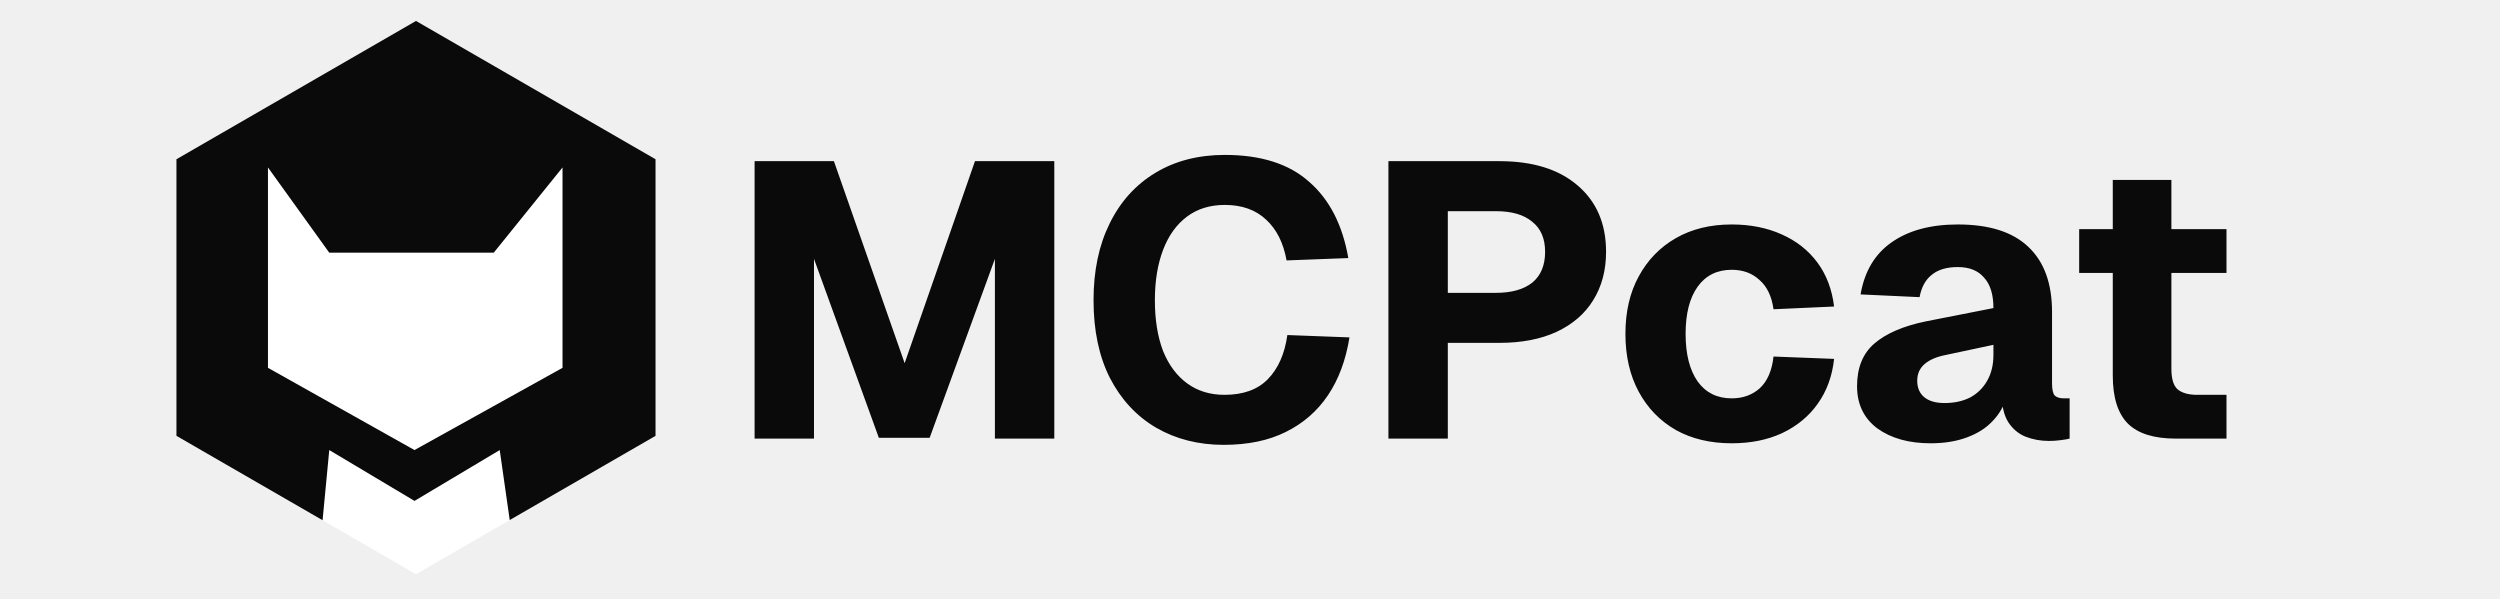
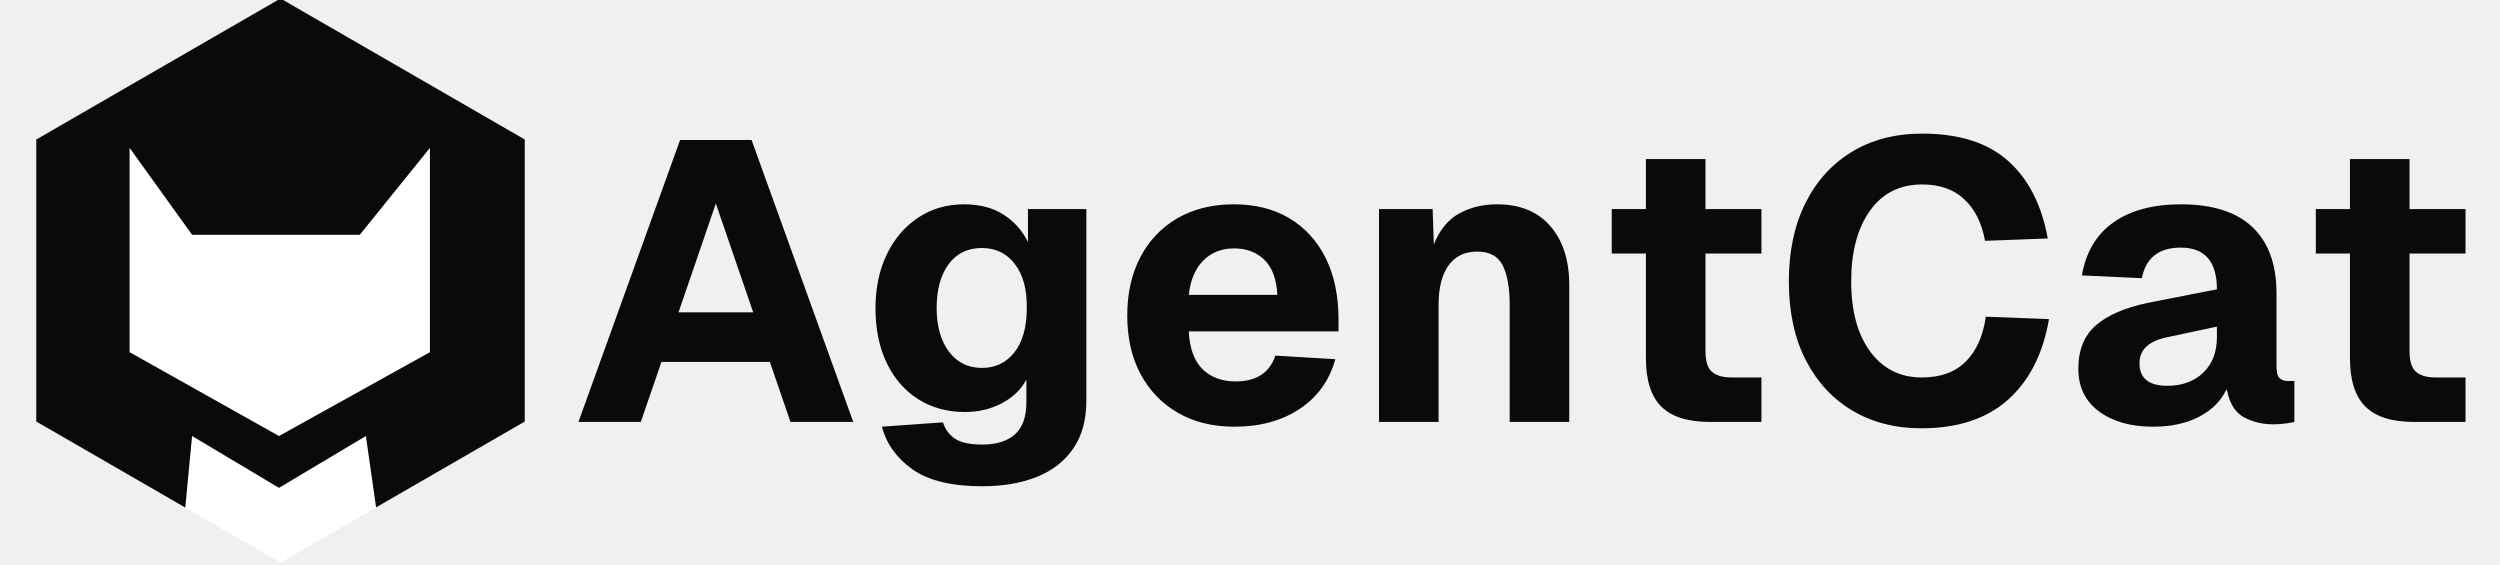
- <svg xmlns="http://www.w3.org/2000/svg" width="627" height="150" viewBox="0 0 627 150" fill="none">
-   <path d="M104.33 5.25L164.411 39.938V109.312L104.33 144L44.25 109.312V39.938L104.33 5.25Z" fill="white" />
-   <path d="M164.411 39.938V109.312L127.837 130.428L125.33 112.875L103.955 125.625L82.58 112.875L80.903 130.475L44.25 109.312V39.938L104.33 5.25L164.411 39.938ZM123.83 63.375H82.58L67.205 42V92.25L103.955 112.875L141.08 92.25V42L123.83 63.375Z" fill="#0A0A0A" />
-   <path d="M189.252 110V40.42H209.146L226.884 91.086L244.524 40.42H264.418V110H249.522V64.92L233.156 109.804H220.416L204.148 64.92V110H189.252ZM306.893 111.568C300.555 111.568 294.904 110.131 289.939 107.256C285.039 104.381 281.184 100.233 278.375 94.81C275.631 89.387 274.259 82.887 274.259 75.308C274.259 67.925 275.598 61.523 278.277 56.1C280.955 50.612 284.777 46.365 289.743 43.36C294.708 40.355 300.523 38.852 307.187 38.852C316.268 38.852 323.324 41.106 328.355 45.614C333.451 50.057 336.717 56.427 338.155 64.724L322.671 65.312C321.887 60.935 320.188 57.537 317.575 55.12C314.961 52.637 311.499 51.396 307.187 51.396C303.463 51.396 300.294 52.376 297.681 54.336C295.067 56.296 293.075 59.073 291.703 62.666C290.331 66.259 289.645 70.473 289.645 75.308C289.645 80.208 290.331 84.455 291.703 88.048C293.14 91.576 295.165 94.287 297.779 96.182C300.392 98.077 303.495 99.024 307.089 99.024C311.793 99.024 315.419 97.717 317.967 95.104C320.58 92.425 322.213 88.734 322.867 84.03L338.449 84.618C337.534 90.302 335.737 95.137 333.059 99.122C330.38 103.107 326.852 106.178 322.475 108.334C318.163 110.49 312.969 111.568 306.893 111.568ZM348.215 110V40.42H376.047C384.41 40.42 390.943 42.445 395.647 46.496C400.416 50.547 402.801 56.1 402.801 63.156C402.801 67.795 401.723 71.845 399.567 75.308C397.476 78.705 394.406 81.351 390.355 83.246C386.37 85.075 381.6 85.99 376.047 85.99H363.111V110H348.215ZM363.111 73.446H375.165C379.085 73.446 382.123 72.597 384.279 70.898C386.435 69.134 387.513 66.553 387.513 63.156C387.513 59.824 386.435 57.309 384.279 55.61C382.188 53.846 379.15 52.964 375.165 52.964H363.111V73.446ZM434.313 111.176C428.956 111.176 424.285 110.065 420.299 107.844C416.314 105.557 413.211 102.356 410.989 98.24C408.768 94.124 407.657 89.289 407.657 83.736C407.657 78.183 408.768 73.381 410.989 69.33C413.211 65.214 416.314 62.013 420.299 59.726C424.285 57.439 428.956 56.296 434.313 56.296C438.952 56.296 443.101 57.113 446.759 58.746C450.483 60.379 453.489 62.731 455.775 65.802C458.062 68.873 459.467 72.564 459.989 76.876L444.799 77.562C444.342 74.295 443.166 71.845 441.271 70.212C439.442 68.513 437.123 67.664 434.313 67.664C430.655 67.664 427.813 69.069 425.787 71.878C423.762 74.687 422.749 78.64 422.749 83.736C422.749 88.832 423.762 92.817 425.787 95.692C427.813 98.501 430.655 99.906 434.313 99.906C437.123 99.906 439.475 99.057 441.369 97.358C443.264 95.594 444.407 92.948 444.799 89.42L459.989 90.008C459.532 94.32 458.16 98.077 455.873 101.278C453.652 104.414 450.679 106.864 446.955 108.628C443.297 110.327 439.083 111.176 434.313 111.176ZM484.173 111.176C478.75 111.176 474.308 109.935 470.845 107.452C467.448 104.904 465.749 101.376 465.749 96.868C465.749 92.229 467.186 88.669 470.061 86.186C473.001 83.638 477.313 81.776 482.997 80.6L499.951 77.268C499.951 73.871 499.167 71.323 497.599 69.624C496.096 67.86 493.908 66.978 491.033 66.978C488.224 66.978 486.035 67.631 484.467 68.938C482.899 70.179 481.886 72.041 481.429 74.524L466.631 73.838C467.611 68.089 470.192 63.744 474.373 60.804C478.62 57.799 484.173 56.296 491.033 56.296C498.873 56.296 504.753 58.158 508.673 61.882C512.658 65.606 514.651 71.061 514.651 78.248V96.182C514.651 97.685 514.88 98.697 515.337 99.22C515.86 99.677 516.611 99.906 517.591 99.906H519.061V110C518.604 110.131 517.852 110.261 516.807 110.392C515.827 110.523 514.847 110.588 513.867 110.588C511.776 110.588 509.816 110.229 507.987 109.51C506.223 108.791 504.786 107.583 503.675 105.884C502.564 104.12 502.009 101.637 502.009 98.436L503.283 99.416C502.63 101.768 501.454 103.826 499.755 105.59C498.122 107.354 495.966 108.726 493.287 109.706C490.674 110.686 487.636 111.176 484.173 111.176ZM487.701 101.082C490.118 101.082 492.242 100.625 494.071 99.71C495.9 98.73 497.338 97.325 498.383 95.496C499.428 93.667 499.951 91.511 499.951 89.028V86.48L487.995 89.028C485.643 89.485 483.846 90.269 482.605 91.38C481.429 92.425 480.841 93.797 480.841 95.496C480.841 97.26 481.429 98.632 482.605 99.612C483.781 100.592 485.48 101.082 487.701 101.082ZM545.663 110C540.241 110 536.255 108.759 533.707 106.276C531.159 103.728 529.885 99.71 529.885 94.222V45.124H544.585V92.458C544.585 95.006 545.108 96.737 546.153 97.652C547.264 98.567 548.897 99.024 551.053 99.024H558.403V110H545.663ZM521.457 68.448V57.472H558.403V68.448H521.457Z" fill="#0A0A0A" />
+ <svg xmlns="http://www.w3.org/2000/svg" width="1108" height="250" viewBox="0 0 1108 250" fill="none">
+   <g clip-path="url(#clip0_agentcat_light)">
+     <path d="M124.324 -0.676L232.578 61.824V186.824L124.324 249.324L16.071 186.824V61.824L124.324 -0.676Z" fill="white" />
+     <path d="M232.577 61.824V186.824L166.68 224.869L162.162 193.243L123.649 216.216L85.135 193.243L82.114 224.954L16.071 186.824V61.824L124.324 -0.676L232.577 61.824ZM159.459 104.054H85.135L57.433 65.541V156.081L123.649 193.243L190.54 156.081V65.541L159.459 104.054Z" fill="#0A0A0A" />
+     <path d="M284 187L256.37 187L301.42 62.04L333.1 62.04L378.16 187L350.35 187L341.2 160.42L293.15 160.42L284 187M317.26 90.2L300.72 138.42L333.81 138.42L317.26 90.2M435.36 215.51L435.36 215.51Q415.12 215.51 404.56 208.12Q394 200.73 390.83 189.11L390.83 189.11L417.94 187.18Q419.34 191.75 423.22 194.39Q427.09 197.03 435.36 197.03L435.36 197.03Q444.69 197.03 449.79 192.54Q454.9 188.06 454.9 178.2L454.9 178.2L454.9 168.17Q451.55 174.68 444.16 178.64Q436.77 182.6 427.62 182.6L427.62 182.6Q416 182.6 407.02 176.97Q398.05 171.34 393.03 160.95Q388.02 150.57 388.02 136.66L388.02 136.66Q388.02 123.11 393.03 112.73Q398.05 102.34 406.94 96.45Q415.82 90.55 427.26 90.55L427.26 90.55Q437.65 90.55 444.78 95.13Q451.9 99.7 455.6 107.27L455.6 107.27L455.6 92.66L481.47 92.66L481.47 177.67Q481.47 190.34 475.66 198.79Q469.86 207.24 459.47 211.38Q449.09 215.51 435.36 215.51M435.18 163.06L435.18 163.06Q444.16 163.06 449.62 156.11Q455.07 149.16 455.07 136.49L455.07 136.49Q455.25 124.17 449.79 117.04Q444.34 109.91 435.18 109.91L435.18 109.91Q425.68 109.91 420.4 117.13Q415.12 124.34 415.12 136.49L415.12 136.49Q415.12 148.63 420.58 155.85Q426.03 163.06 435.18 163.06M547.12 189.11L547.12 189.11Q532.69 189.11 522.04 182.95Q511.39 176.79 505.5 165.79Q499.6 154.79 499.6 139.83L499.6 139.83Q499.6 125.05 505.41 113.96Q511.22 102.87 521.86 96.71Q532.51 90.55 546.94 90.55L546.94 90.55Q561.02 90.55 571.41 96.71Q581.79 102.87 587.51 114.31Q593.23 125.75 593.23 141.59L593.23 141.59L593.23 146.87L526.88 146.87Q527.41 158.14 532.95 163.59Q538.5 169.05 547.65 169.05L547.65 169.05Q561.38 169.05 565.25 157.61L565.25 157.61L591.82 159.19Q587.95 173.27 576.07 181.19Q564.19 189.11 547.12 189.11M526.88 130.68L526.88 130.68L566.13 130.68Q565.6 120.3 560.41 115.19Q555.22 110.09 546.94 110.09L546.94 110.09Q538.67 110.09 533.3 115.46Q527.94 120.82 526.88 130.68M637.58 187L611.18 187L611.18 92.66L634.94 92.66L635.47 108.33Q639.34 98.65 646.74 94.6Q654.13 90.55 663.46 90.55L663.46 90.55Q678.77 90.55 687.13 100.23Q695.49 109.91 695.49 126.28L695.49 126.28L695.49 187L669.09 187L669.09 135.08Q669.09 123.82 666.01 117.66Q662.93 111.5 654.66 111.5L654.66 111.5Q646.38 111.5 641.98 117.66Q637.58 123.82 637.58 135.08L637.58 135.08L637.58 187M780.67 187L757.79 187Q743.18 187 736.32 180.22Q729.46 173.45 729.46 158.66L729.46 158.66L729.46 112.38L714.32 112.38L714.32 92.66L729.46 92.66L729.46 70.49L755.86 70.49L755.86 92.66L780.67 92.66L780.67 112.38L755.86 112.38L755.86 155.5Q755.86 162.36 758.76 164.82Q761.66 167.29 767.47 167.29L767.47 167.29L780.67 167.29L780.67 187M851.42 189.82L851.42 189.82Q834.35 189.82 821.15 182.07Q807.95 174.33 800.38 159.72Q792.82 145.11 792.82 124.7L792.82 124.7Q792.82 104.81 800.12 90.11Q807.42 75.42 820.71 67.32Q834 59.22 851.95 59.22L851.95 59.22Q876.42 59.22 889.97 71.28Q903.52 83.34 907.57 105.69L907.57 105.69L879.76 106.74Q877.65 94.95 870.61 88.35Q863.57 81.75 851.95 81.75L851.95 81.75Q836.99 81.75 828.72 93.46Q820.45 105.16 820.45 124.7L820.45 124.7Q820.45 144.41 828.9 155.85Q837.34 167.29 851.78 167.29L851.78 167.29Q864.27 167.29 871.31 160.16Q878.35 153.03 880.11 140.36L880.11 140.36L908.1 141.42Q904.22 164.3 890.06 177.06Q875.89 189.82 851.42 189.82M954.21 189.11L954.21 189.11Q939.42 189.11 930.27 182.34Q921.12 175.56 921.12 163.42L921.12 163.42Q921.12 150.92 928.95 144.14Q936.78 137.37 952.1 134.2L952.1 134.2L982.54 128.22Q982.54 109.74 966.53 109.74L966.53 109.74Q951.92 109.74 949.28 123.29L949.28 123.29L922.7 122.06Q925.34 106.57 936.7 98.56Q948.05 90.55 966.53 90.55L966.53 90.55Q987.65 90.55 998.3 100.67Q1008.94 110.79 1008.94 129.98L1008.94 129.98L1008.94 162.18Q1008.94 166.23 1010.26 167.55Q1011.58 168.87 1014.22 168.87L1014.22 168.87L1016.86 168.87L1016.86 187Q1015.63 187.35 1012.9 187.7Q1010.18 188.06 1007.54 188.06L1007.54 188.06Q1000.32 188.06 994.6 184.98Q988.88 181.9 987.12 173.45L987.12 173.45L986.77 172.57Q983.25 180.14 974.8 184.62Q966.35 189.11 954.21 189.11M960.54 170.98L960.54 170.98Q970.4 170.98 976.47 165.18Q982.54 159.37 982.54 149.34L982.54 149.34L982.54 144.76L961.07 149.34Q948.22 151.8 948.22 160.95L948.22 160.95Q948.22 170.98 960.54 170.98M1092.72 187L1069.84 187Q1055.23 187 1048.37 180.22Q1041.5 173.45 1041.5 158.66L1041.5 158.66L1041.5 112.38L1026.37 112.38L1026.37 92.66L1041.5 92.66L1041.5 70.49L1067.9 70.49L1067.9 92.66L1092.72 92.66L1092.72 112.38L1067.9 112.38L1067.9 155.5Q1067.9 162.36 1070.81 164.82Q1073.71 167.29 1079.52 167.29L1079.52 167.29L1092.72 167.29L1092.72 187" fill="#0A0A0A" />
+   </g>
+   <defs>
+     <clipPath id="clip0_agentcat_light">
+       <rect width="1108" height="250" fill="white" />
+     </clipPath>
+   </defs>
</svg>
